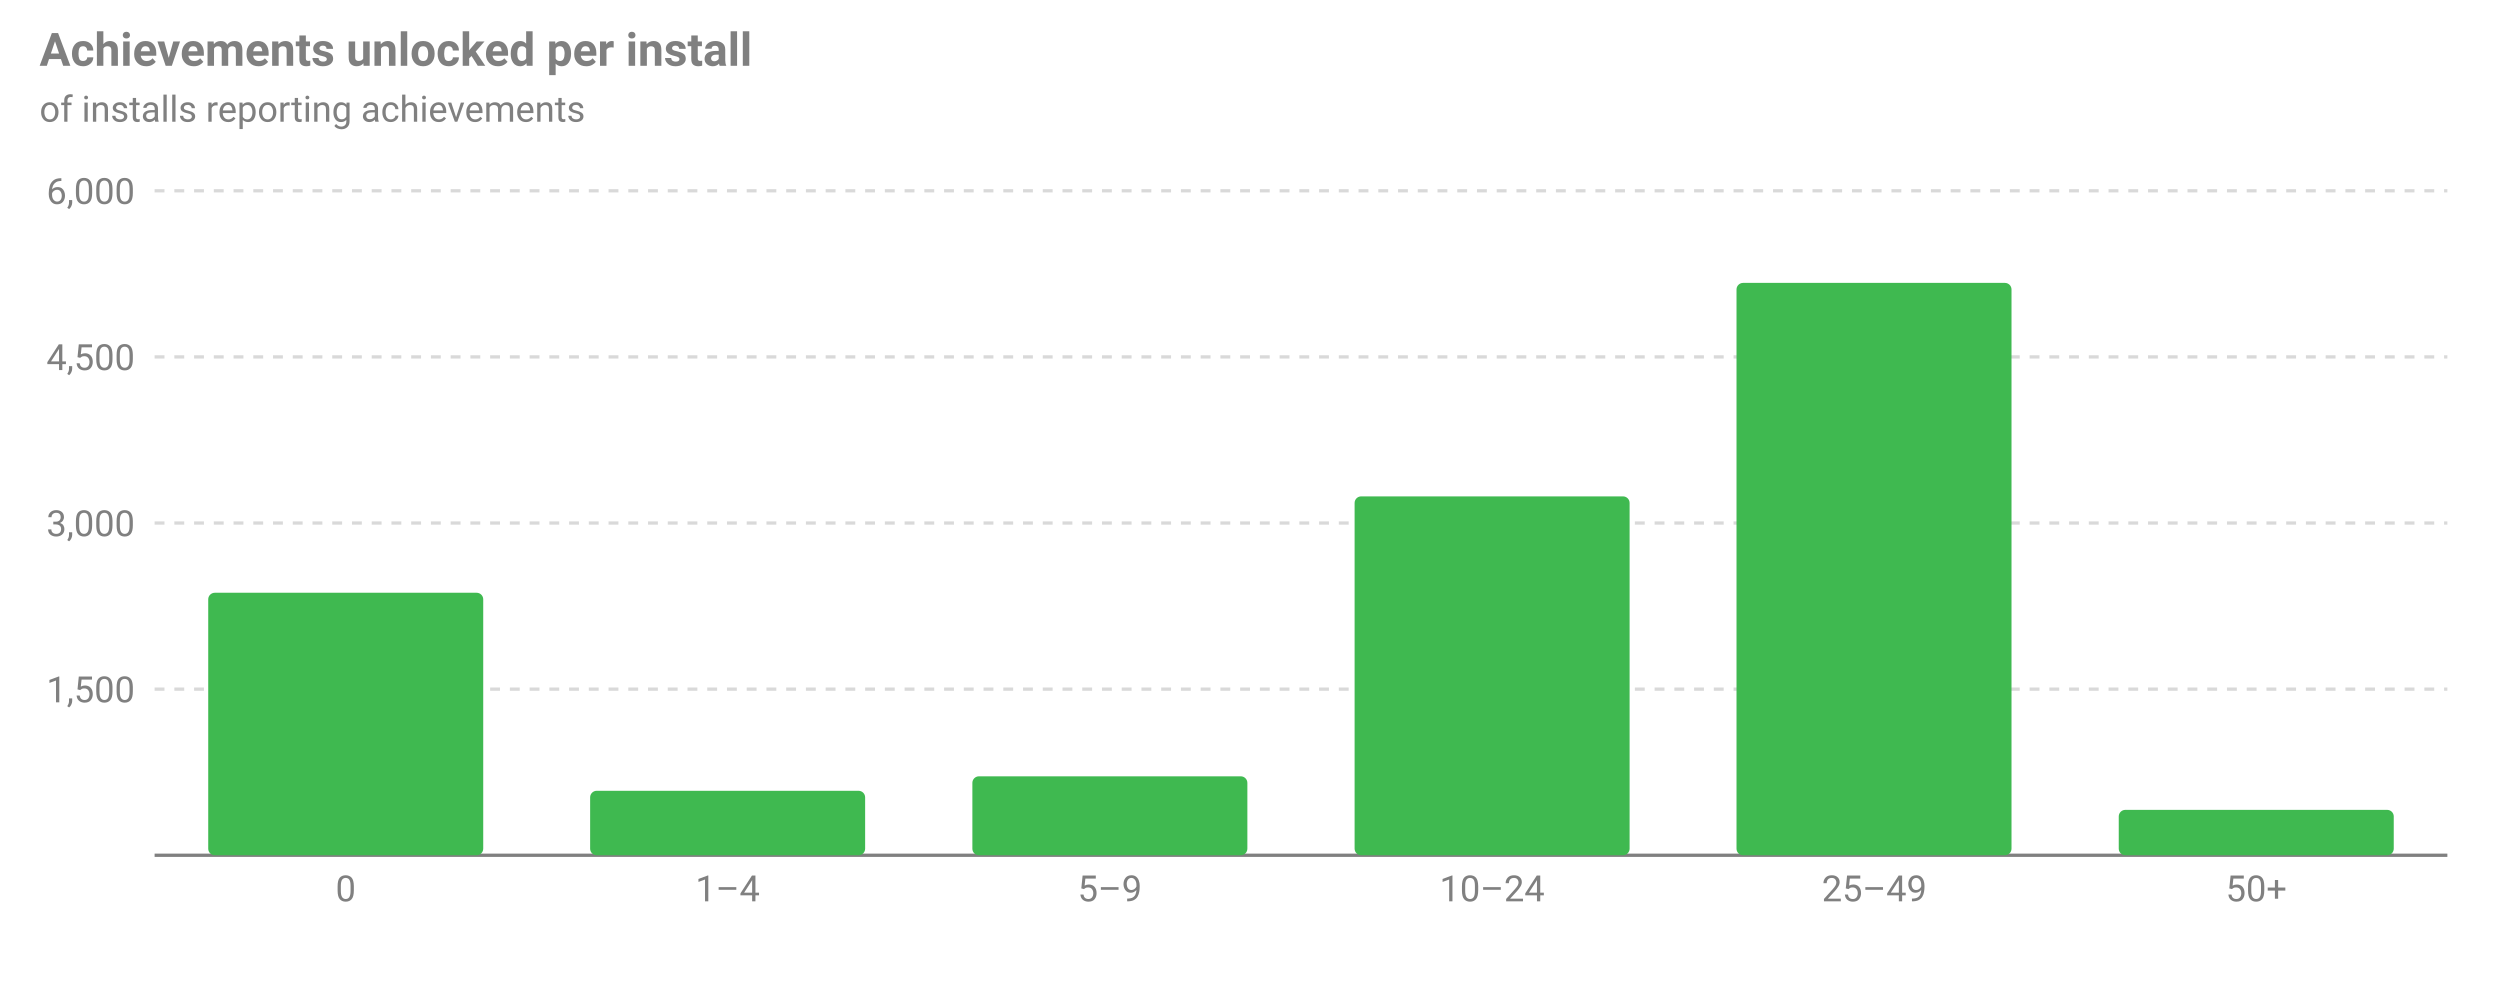
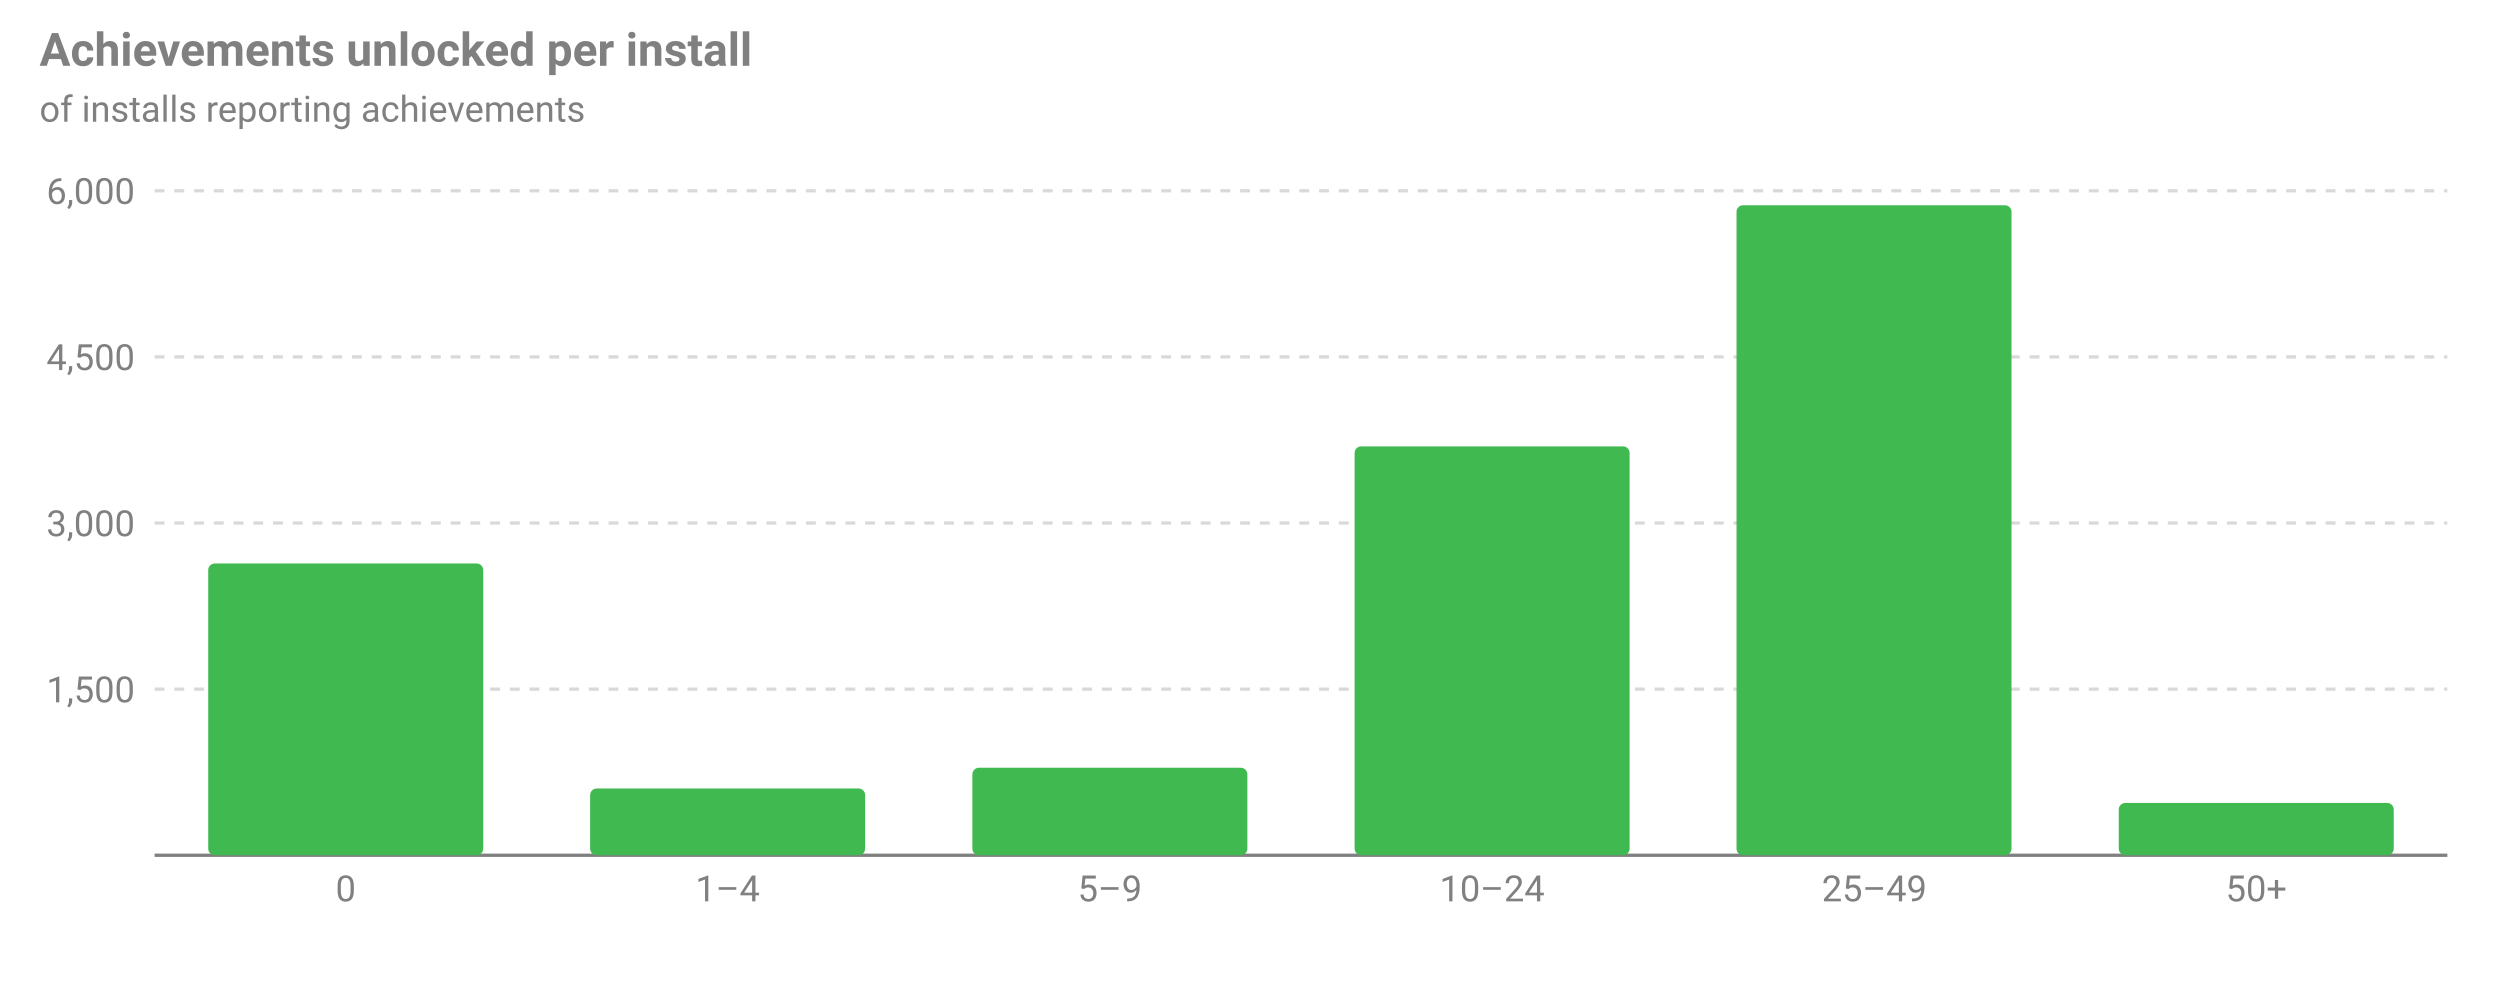
<svg xmlns="http://www.w3.org/2000/svg" width="760" height="300" viewBox="0 0 760 300" role="img" aria-label="Achievements unlocked per install">
  <style>
  text{font-family:-apple-system,BlinkMacSystemFont,'Segoe UI',Roboto,Helvetica,Arial,sans-serif}
  .grid{stroke:#808080;stroke-opacity:.3;stroke-width:1}
  .axis{stroke:#808080;stroke-width:1}
  .lbl{fill:#808080;font-size:12px}
  .val{fill:#808080;font-size:12px;font-weight:600}
  .title{fill:#808080;font-size:14px;font-weight:700}
  .sub{fill:#808080;font-size:11px}
  .gap{fill:#808080;opacity:.12}
  .gaplbl{fill:#808080;font-size:10px;opacity:.85}
+   .mark{stroke:#808080;stroke-opacity:.7;stroke-width:1;stroke-dasharray:2 3}
+   .markbg{fill:#808080;fill-opacity:.22}
+   .marklbl{fill:#808080;font-size:9.5px;font-weight:600}
  .ico{fill:#808080}
  .t1{fill:#e3b341}
  .t2{fill:#d29922}
  .t3{fill:#b7860b}
  .t4{fill:#946f0f}
</style>
  <text x="12" y="20" class="title">Achievements unlocked per install</text>
  <text x="12" y="37" class="sub">of installs reporting achievements</text>
  <line x1="47" y1="260" x2="744" y2="260" class="axis" />
  <line x1="47" y1="209.5" x2="744" y2="209.5" class="grid" stroke-dasharray="3 3" />
  <text x="41" y="213.5" class="sub" text-anchor="end">1,500</text>
  <line x1="47" y1="159.0" x2="744" y2="159.0" class="grid" stroke-dasharray="3 3" />
  <text x="41" y="163.0" class="sub" text-anchor="end">3,000</text>
  <line x1="47" y1="108.5" x2="744" y2="108.5" class="grid" stroke-dasharray="3 3" />
  <text x="41" y="112.5" class="sub" text-anchor="end">4,500</text>
  <line x1="47" y1="58.0" x2="744" y2="58.0" class="grid" stroke-dasharray="3 3" />
  <text x="41" y="62.0" class="sub" text-anchor="end">6,000</text>
-   <rect x="63.3" y="180.2" width="83.6" height="79.8" rx="2" fill="#3fb950" data-tip="0: 19% (2,369)" />
+   <rect x="63.3" y="171.3" width="83.6" height="88.7" rx="2" fill="#3fb950" data-tip="0: 19% (2,634)" />
  <text x="105.1" y="274" class="sub" text-anchor="middle">0</text>
-   <rect x="179.4" y="240.4" width="83.6" height="19.6" rx="2" fill="#3fb950" data-tip="1–4: 5% (581)" />
+   <rect x="179.4" y="239.7" width="83.6" height="20.3" rx="2" fill="#3fb950" data-tip="1–4: 4% (604)" />
  <text x="221.2" y="274" class="sub" text-anchor="middle">1–4</text>
-   <rect x="295.6" y="236.0" width="83.6" height="24.0" rx="2" fill="#3fb950" data-tip="5–9: 6% (713)" />
+   <rect x="295.6" y="233.4" width="83.6" height="26.6" rx="2" fill="#3fb950" data-tip="5–9: 6% (791)" />
  <text x="337.4" y="274" class="sub" text-anchor="middle">5–9</text>
-   <rect x="411.8" y="150.9" width="83.6" height="109.1" rx="2" fill="#3fb950" data-tip="10–24: 26% (3,241)" />
+   <rect x="411.8" y="135.7" width="83.6" height="124.3" rx="2" fill="#3fb950" data-tip="10–24: 26% (3,692)" />
  <text x="453.6" y="274" class="sub" text-anchor="middle">10–24</text>
-   <rect x="527.9" y="86.0" width="83.6" height="174.0" rx="2" fill="#3fb950" data-tip="25–49: 41% (5,168)" />
+   <rect x="527.9" y="62.4" width="83.6" height="197.6" rx="2" fill="#3fb950" data-tip="25–49: 42% (5,868)" />
  <text x="569.8" y="274" class="sub" text-anchor="middle">25–49</text>
-   <rect x="644.1" y="246.2" width="83.6" height="13.8" rx="2" fill="#3fb950" data-tip="50+: 3% (411)" />
+   <rect x="644.1" y="244.1" width="83.6" height="15.9" rx="2" fill="#3fb950" data-tip="50+: 3% (472)" />
  <text x="685.9" y="274" class="sub" text-anchor="middle">50+</text>
</svg>
